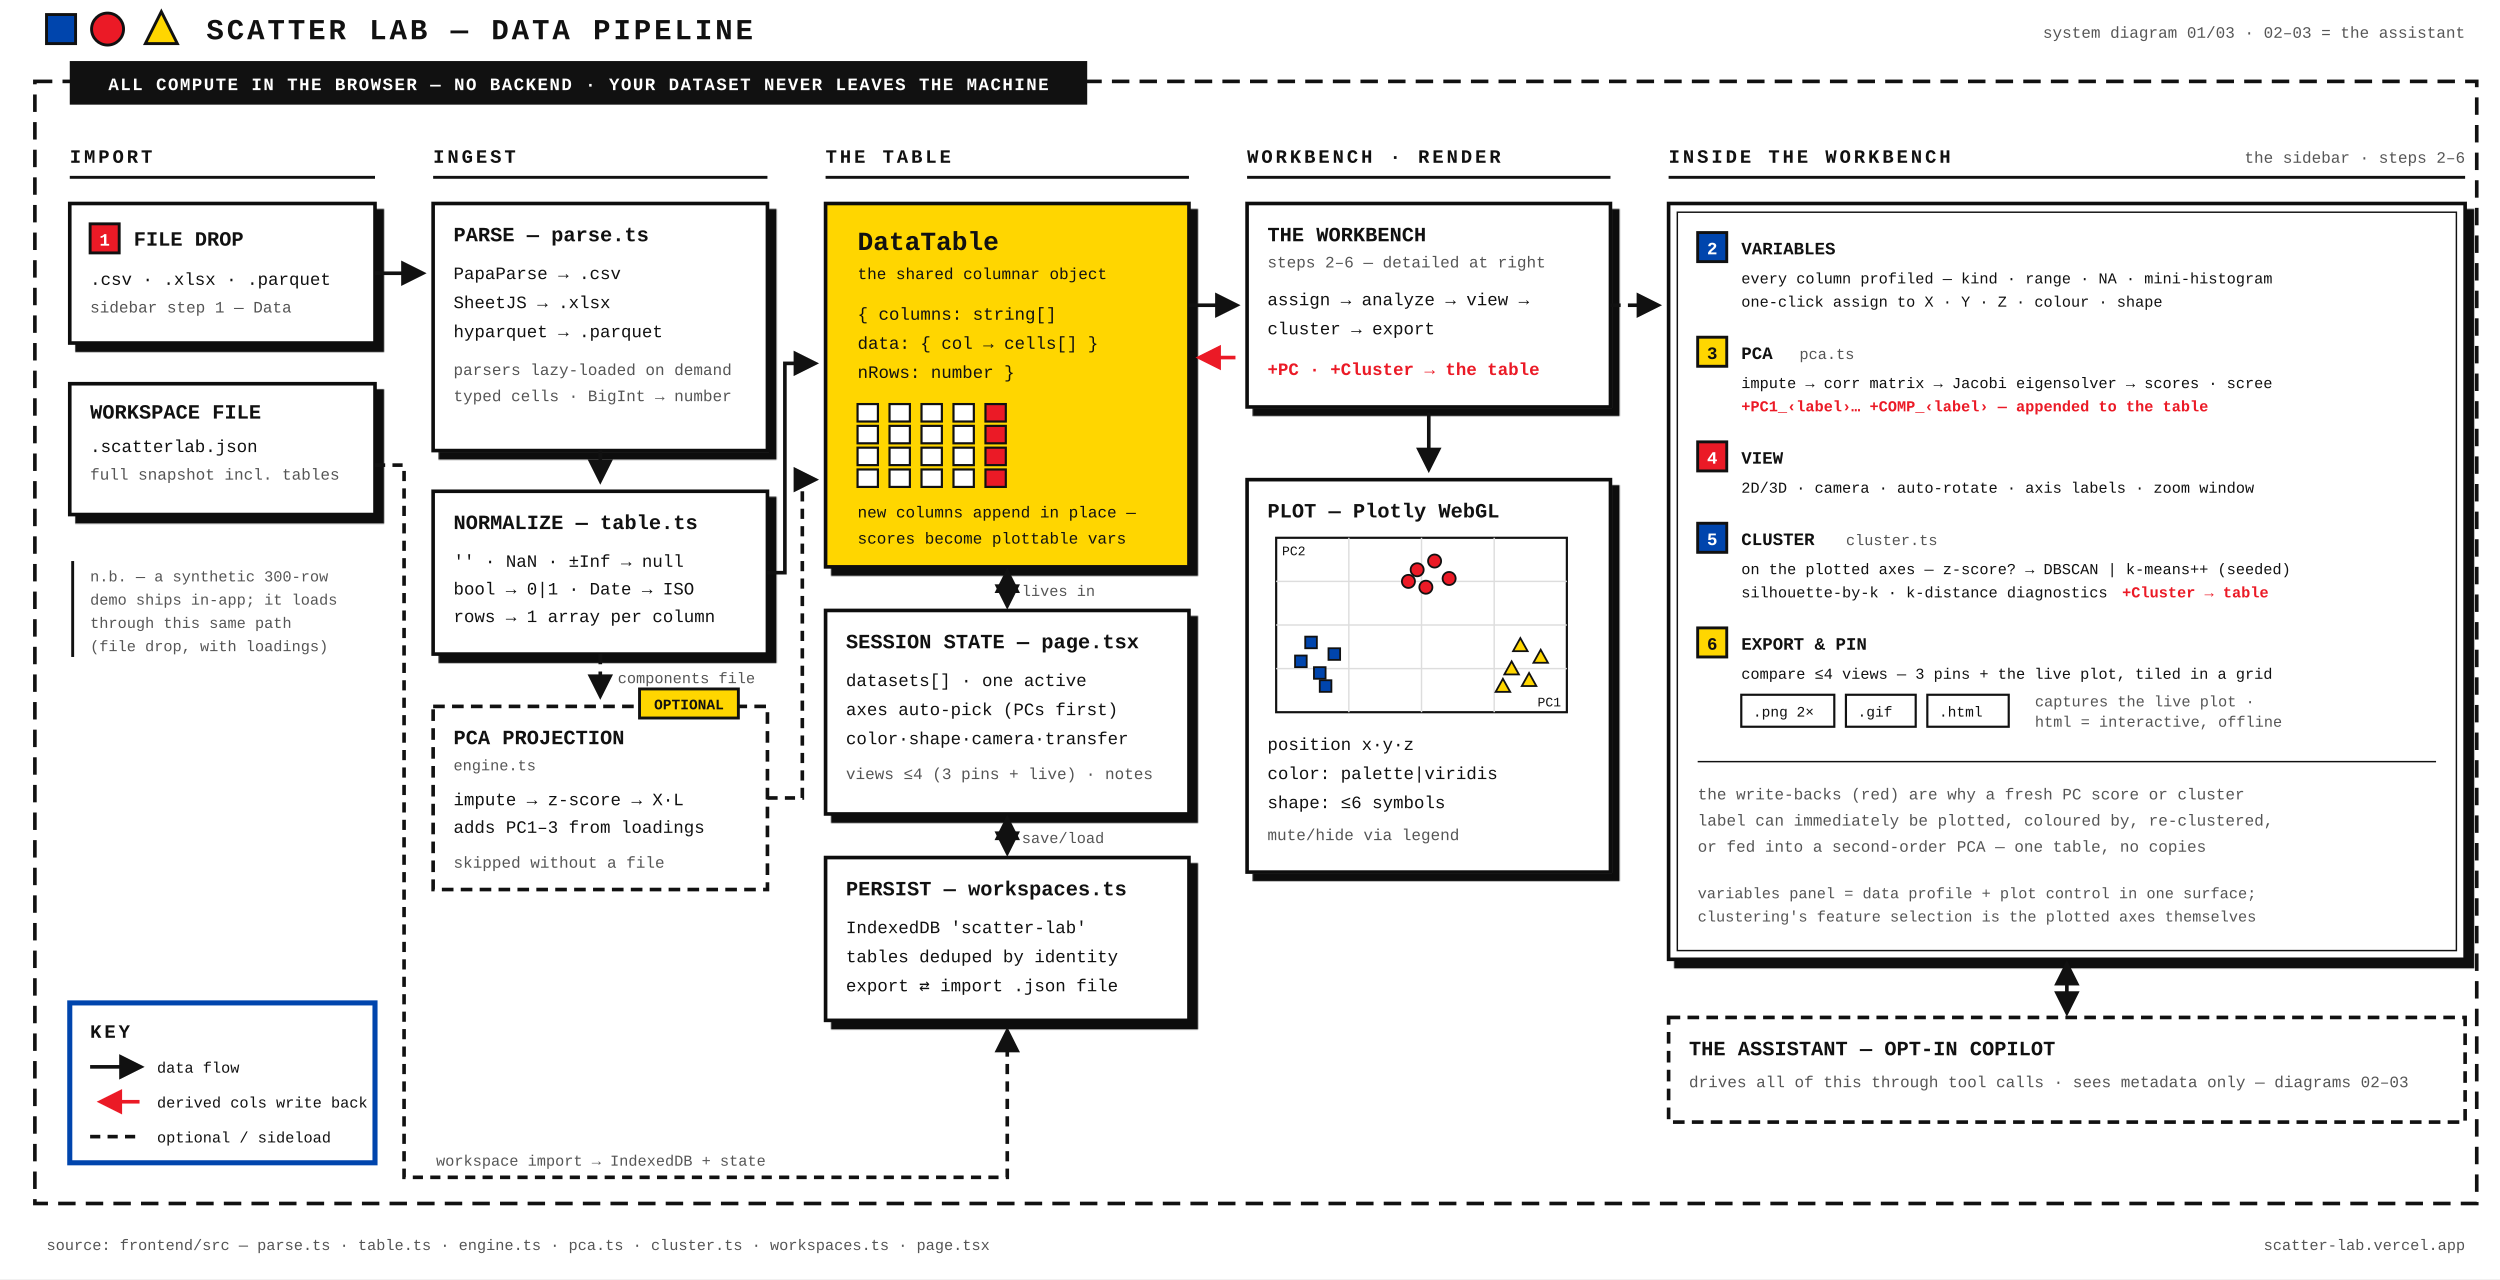
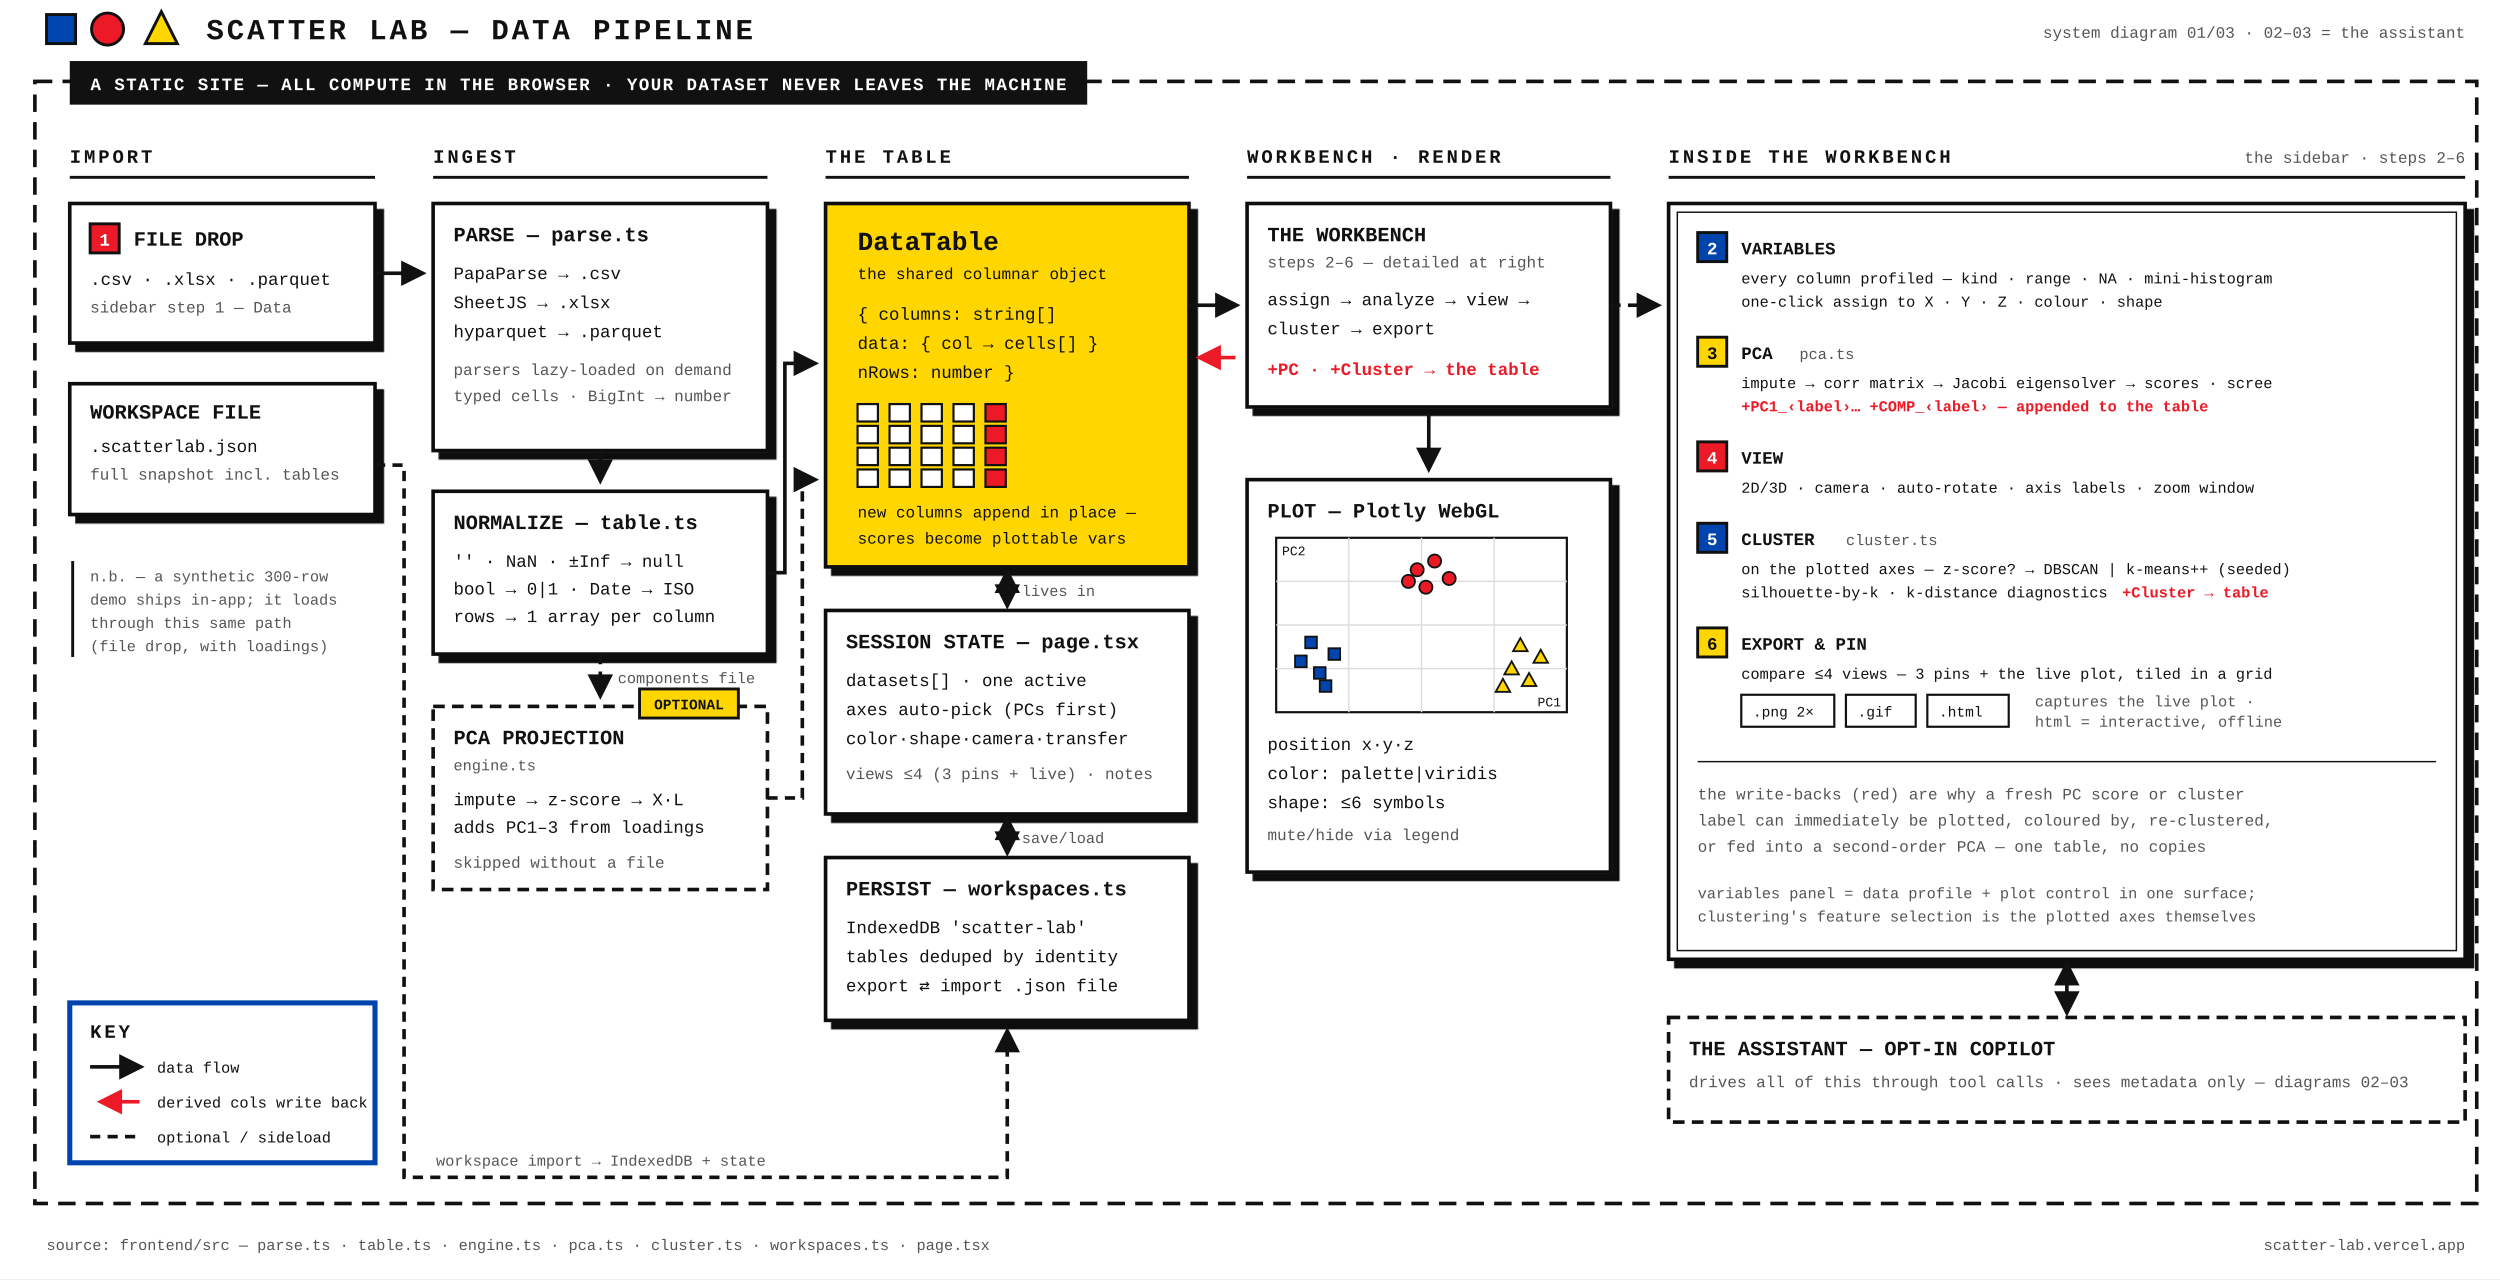
<svg xmlns="http://www.w3.org/2000/svg" viewBox="0 0 1720 880" font-family="'Courier Prime','Courier New',monospace">
  <defs>
    <filter id="hs" x="-5%" y="-5%" width="115%" height="115%">
      <feDropShadow dx="5" dy="5" stdDeviation="0" flood-color="#111111" flood-opacity="1" />
    </filter>
    <marker id="aB" viewBox="0 0 10 10" refX="8" refY="5" markerWidth="7" markerHeight="7" orient="auto-start-reverse">
      <path d="M0,0 L10,5 L0,10 Z" fill="#111111" />
    </marker>
    <marker id="aR" viewBox="0 0 10 10" refX="8" refY="5" markerWidth="7" markerHeight="7" orient="auto-start-reverse">
      <path d="M0,0 L10,5 L0,10 Z" fill="#EB1A26" />
    </marker>
  </defs>
  <style>
    text { fill:#111111; }
    .wt { fill:#ffffff; }
    .lane { font-size:13px; font-weight:700; letter-spacing:2px; }
    .bt   { font-size:14px; font-weight:700; }
    .bt12 { font-size:12px; font-weight:700; }
    .bt18 { font-size:18px; font-weight:700; }
    .b12  { font-size:12px; }
    .c10  { font-size:10.5px; }
    .n11  { font-size:11px; fill:#555555; }
    .n10  { font-size:10.5px; fill:#555555; }
    .red12{ font-size:12px; font-weight:700; fill:#EB1A26; }
    .red10{ font-size:10.5px; font-weight:700; fill:#EB1A26; }
    .box  { fill:#ffffff; stroke:#111111; stroke-width:2.5; }
    .flow { stroke:#111111; stroke-width:2.5; fill:none; }
    .dash { stroke-dasharray:7 5; }
  </style>
  <rect x="0" y="0" width="1720" height="880" fill="#ffffff" />
  <rect x="32" y="10" width="20" height="20" fill="#0045AD" stroke="#111111" stroke-width="2" />
  <circle cx="74" cy="20" r="11" fill="#EB1A26" stroke="#111111" stroke-width="2" />
  <path d="M100,30 L111,8 L122,30 Z" fill="#FFD600" stroke="#111111" stroke-width="2" />
  <text x="142" y="27" font-size="20" font-weight="700" letter-spacing="2">SCATTER LAB — DATA PIPELINE</text>
  <text x="1696" y="26" text-anchor="end" class="n11">system diagram 01/03 · 02–03 = the assistant</text>
  <rect x="24" y="56" width="1680" height="772" fill="none" stroke="#111111" stroke-width="2.5" stroke-dasharray="12 7" />
  <rect x="48" y="42" width="700" height="30" fill="#111111" />
-   <text x="398" y="62" text-anchor="middle" class="wt" font-size="12" font-weight="700" letter-spacing="1">ALL COMPUTE IN THE BROWSER — NO BACKEND · YOUR DATASET NEVER LEAVES THE MACHINE</text>
+   <text x="398" y="62" text-anchor="middle" class="wt" font-size="12" font-weight="700" letter-spacing="1">A STATIC SITE — ALL COMPUTE IN THE BROWSER · YOUR DATASET NEVER LEAVES THE MACHINE</text>
  <text x="48" y="112" class="lane">IMPORT</text>
  <text x="298" y="112" class="lane">INGEST</text>
  <text x="568" y="112" class="lane">THE TABLE</text>
  <text x="858" y="112" class="lane">WORKBENCH · RENDER</text>
  <text x="1148" y="112" class="lane">INSIDE THE WORKBENCH</text>
  <text x="1696" y="112" text-anchor="end" class="n11">the sidebar · steps 2–6</text>
  <line x1="48" y1="122" x2="258" y2="122" stroke="#111111" stroke-width="2" />
  <line x1="298" y1="122" x2="528" y2="122" stroke="#111111" stroke-width="2" />
  <line x1="568" y1="122" x2="818" y2="122" stroke="#111111" stroke-width="2" />
  <line x1="858" y1="122" x2="1108" y2="122" stroke="#111111" stroke-width="2" />
  <line x1="1148" y1="122" x2="1696" y2="122" stroke="#111111" stroke-width="2" />
  <g id="node-filedrop">
    <rect x="48" y="140" width="210" height="96" class="box" filter="url(#hs)" />
    <rect x="62" y="154" width="20" height="20" fill="#EB1A26" stroke="#111111" stroke-width="2" />
    <text x="72" y="169" text-anchor="middle" class="wt" font-size="12" font-weight="700">1</text>
    <text x="92" y="169" class="bt">FILE DROP</text>
    <text x="62" y="196" class="b12">.csv · .xlsx · .parquet</text>
    <text x="62" y="215" class="n11">sidebar step 1 — Data</text>
  </g>
  <g id="node-workspacefile">
    <rect x="48" y="264" width="210" height="90" class="box" filter="url(#hs)" />
    <text x="62" y="288" class="bt">WORKSPACE FILE</text>
    <text x="62" y="311" class="b12">.scatterlab.json</text>
    <text x="62" y="330" class="n11">full snapshot incl. tables</text>
  </g>
  <g id="note-demo">
    <line x1="50" y1="386" x2="50" y2="452" stroke="#111111" stroke-width="2" />
    <text x="62" y="400" class="n10">n.b. — a synthetic 300-row</text>
    <text x="62" y="416" class="n10">demo ships in-app; it loads</text>
    <text x="62" y="432" class="n10">through this same path</text>
    <text x="62" y="448" class="n10">(file drop, with loadings)</text>
  </g>
  <g id="node-parse">
    <rect x="298" y="140" width="230" height="170" class="box" filter="url(#hs)" />
    <text x="312" y="166" class="bt">PARSE — parse.ts</text>
    <text x="312" y="192" class="b12">PapaParse → .csv</text>
    <text x="312" y="212" class="b12">SheetJS   → .xlsx</text>
    <text x="312" y="232" class="b12">hyparquet → .parquet</text>
    <text x="312" y="258" class="n11">parsers lazy-loaded on demand</text>
    <text x="312" y="276" class="n11">typed cells · BigInt → number</text>
  </g>
  <g id="node-normalize">
    <rect x="298" y="338" width="230" height="112" class="box" filter="url(#hs)" />
    <text x="312" y="364" class="bt">NORMALIZE — table.ts</text>
    <text x="312" y="390" class="b12">'' · NaN · ±Inf → null</text>
    <text x="312" y="409" class="b12">bool → 0|1 · Date → ISO</text>
    <text x="312" y="428" class="b12">rows → 1 array per column</text>
  </g>
  <g id="node-projection">
    <rect x="298" y="486" width="230" height="126" fill="#ffffff" stroke="#111111" stroke-width="2.5" stroke-dasharray="8 5" />
    <rect x="440" y="474" width="68" height="20" fill="#FFD600" stroke="#111111" stroke-width="2" />
    <text x="474" y="488" text-anchor="middle" font-size="10" font-weight="700">OPTIONAL</text>
    <text x="312" y="512" class="bt">PCA PROJECTION</text>
    <text x="312" y="530" class="n10">engine.ts</text>
    <text x="312" y="554" class="b12">impute → z-score → X·L</text>
    <text x="312" y="573" class="b12">adds PC1–3 from loadings</text>
    <text x="312" y="597" class="n11">skipped without a file</text>
  </g>
  <g id="node-hub">
    <rect x="568" y="140" width="250" height="250" fill="#FFD600" stroke="#111111" stroke-width="2.5" filter="url(#hs)" />
    <text x="590" y="172" class="bt18">DataTable</text>
    <text x="590" y="192" font-size="11">the shared columnar object</text>
    <text x="590" y="220" class="b12">{ columns: string[]</text>
    <text x="590" y="240" class="b12">  data: { col → cells[] }</text>
    <text x="590" y="260" class="b12">  nRows: number }</text>
    <g stroke="#111111" stroke-width="1.5">
      <rect x="590" y="278" width="14" height="12" fill="#ffffff" />
      <rect x="590" y="293" width="14" height="12" fill="#ffffff" />
      <rect x="590" y="308" width="14" height="12" fill="#ffffff" />
      <rect x="590" y="323" width="14" height="12" fill="#ffffff" />
      <rect x="612" y="278" width="14" height="12" fill="#ffffff" />
      <rect x="612" y="293" width="14" height="12" fill="#ffffff" />
      <rect x="612" y="308" width="14" height="12" fill="#ffffff" />
      <rect x="612" y="323" width="14" height="12" fill="#ffffff" />
      <rect x="634" y="278" width="14" height="12" fill="#ffffff" />
      <rect x="634" y="293" width="14" height="12" fill="#ffffff" />
      <rect x="634" y="308" width="14" height="12" fill="#ffffff" />
      <rect x="634" y="323" width="14" height="12" fill="#ffffff" />
      <rect x="656" y="278" width="14" height="12" fill="#ffffff" />
      <rect x="656" y="293" width="14" height="12" fill="#ffffff" />
      <rect x="656" y="308" width="14" height="12" fill="#ffffff" />
      <rect x="656" y="323" width="14" height="12" fill="#ffffff" />
      <rect x="678" y="278" width="14" height="12" fill="#EB1A26" />
      <rect x="678" y="293" width="14" height="12" fill="#EB1A26" />
      <rect x="678" y="308" width="14" height="12" fill="#EB1A26" />
      <rect x="678" y="323" width="14" height="12" fill="#EB1A26" />
    </g>
    <text x="590" y="356" font-size="11">new columns append in place —</text>
    <text x="590" y="374" font-size="11">scores become plottable vars</text>
  </g>
  <g id="node-state">
    <rect x="568" y="420" width="250" height="140" class="box" filter="url(#hs)" />
    <text x="582" y="446" class="bt">SESSION STATE — page.tsx</text>
    <text x="582" y="472" class="b12">datasets[] · one active</text>
    <text x="582" y="492" class="b12">axes auto-pick (PCs first)</text>
    <text x="582" y="512" class="b12">color·shape·camera·transfer</text>
    <text x="582" y="536" class="n11">views ≤4 (3 pins + live) · notes</text>
  </g>
  <g id="node-persist">
    <rect x="568" y="590" width="250" height="112" class="box" filter="url(#hs)" />
    <text x="582" y="616" class="bt">PERSIST — workspaces.ts</text>
    <text x="582" y="642" class="b12">IndexedDB 'scatter-lab'</text>
    <text x="582" y="662" class="b12">tables deduped by identity</text>
    <text x="582" y="682" class="b12">export ⇄ import .json file</text>
  </g>
  <g id="node-workbench">
    <rect x="858" y="140" width="250" height="140" class="box" filter="url(#hs)" />
    <text x="872" y="166" class="bt">THE WORKBENCH</text>
    <text x="872" y="184" class="n11">steps 2–6 — detailed at right</text>
    <text x="872" y="210" class="b12">assign → analyze → view →</text>
    <text x="872" y="230" class="b12">cluster → export</text>
    <text x="872" y="258" class="red12">+PC · +Cluster → the table</text>
  </g>
  <g id="node-plot">
    <rect x="858" y="330" width="250" height="270" class="box" filter="url(#hs)" />
    <text x="872" y="356" class="bt">PLOT — Plotly WebGL</text>
    <rect x="878" y="370" width="200" height="120" fill="#ffffff" stroke="#111111" stroke-width="1.5" />
    <g stroke="#dddddd" stroke-width="1">
      <line x1="928" y1="370" x2="928" y2="490" />
      <line x1="978" y1="370" x2="978" y2="490" />
      <line x1="1028" y1="370" x2="1028" y2="490" />
      <line x1="878" y1="400" x2="1078" y2="400" />
      <line x1="878" y1="430" x2="1078" y2="430" />
      <line x1="878" y1="460" x2="1078" y2="460" />
    </g>
    <g fill="#0045AD" stroke="#111111" stroke-width="1.25">
      <rect x="891" y="451" width="8" height="8" />
      <rect x="904" y="459" width="8" height="8" />
      <rect x="898" y="438" width="8" height="8" />
      <rect x="914" y="446" width="8" height="8" />
      <rect x="908" y="468" width="8" height="8" />
    </g>
    <g fill="#EB1A26" stroke="#111111" stroke-width="1.25">
      <circle cx="975" cy="392" r="4.5" />
      <circle cx="987" cy="386" r="4.5" />
      <circle cx="981" cy="404" r="4.5" />
      <circle cx="997" cy="398" r="4.5" />
      <circle cx="969" cy="400" r="4.5" />
    </g>
    <g fill="#FFD600" stroke="#111111" stroke-width="1.25">
      <path d="M1035,464 L1040,455 L1045,464 Z" />
      <path d="M1047,472 L1052,463 L1057,472 Z" />
      <path d="M1041,448 L1046,439 L1051,448 Z" />
      <path d="M1055,456 L1060,447 L1065,456 Z" />
      <path d="M1029,476 L1034,467 L1039,476 Z" />
    </g>
    <text x="1074" y="486" text-anchor="end" font-size="9" fill="#555555">PC1</text>
    <text x="882" y="382" font-size="9" fill="#555555">PC2</text>
    <text x="872" y="516" class="b12">position x·y·z</text>
    <text x="872" y="536" class="b12">color: palette|viridis</text>
    <text x="872" y="556" class="b12">shape: ≤6 symbols</text>
    <text x="872" y="578" class="n11">mute/hide via legend</text>
  </g>
  <g id="node-key">
    <rect x="48" y="690" width="210" height="110" fill="#ffffff" stroke="#0045AD" stroke-width="3.5" />
    <text x="62" y="714" font-size="13" font-weight="700" letter-spacing="2">KEY</text>
    <line x1="62" y1="734" x2="96" y2="734" class="flow" marker-end="url(#aB)" />
    <text x="108" y="738" font-size="10.5">data flow</text>
    <line x1="96" y1="758" x2="70" y2="758" stroke="#EB1A26" stroke-width="2.5" marker-end="url(#aR)" />
    <text x="108" y="762" font-size="10.5">derived cols write back</text>
    <line x1="62" y1="782" x2="96" y2="782" class="flow dash" />
    <text x="108" y="786" font-size="10.5">optional / sideload</text>
  </g>
  <g id="node-detail">
    <rect x="1148" y="140" width="548" height="520" class="box" filter="url(#hs)" />
    <rect x="1154" y="146" width="536" height="508" fill="none" stroke="#111111" stroke-width="1" />
    <rect x="1168" y="160" width="20" height="20" fill="#0045AD" stroke="#111111" stroke-width="2" />
    <text x="1178" y="175" text-anchor="middle" class="wt" font-size="12" font-weight="700">2</text>
    <text x="1198" y="175" class="bt12">VARIABLES</text>
    <text x="1198" y="195" class="c10">every column profiled — kind · range · NA · mini-histogram</text>
    <text x="1198" y="211" class="c10">one-click assign to X · Y · Z · colour · shape</text>
    <rect x="1168" y="232" width="20" height="20" fill="#FFD600" stroke="#111111" stroke-width="2" />
    <text x="1178" y="247" text-anchor="middle" font-size="12" font-weight="700">3</text>
    <text x="1198" y="247" class="bt12">PCA</text>
    <text x="1238" y="247" class="n10">pca.ts</text>
    <text x="1198" y="267" class="c10">impute → corr matrix → Jacobi eigensolver → scores · scree</text>
    <text x="1198" y="283" class="red10">+PC1_‹label›… +COMP_‹label› — appended to the table</text>
    <rect x="1168" y="304" width="20" height="20" fill="#EB1A26" stroke="#111111" stroke-width="2" />
    <text x="1178" y="319" text-anchor="middle" class="wt" font-size="12" font-weight="700">4</text>
    <text x="1198" y="319" class="bt12">VIEW</text>
    <text x="1198" y="339" class="c10">2D/3D · camera · auto-rotate · axis labels · zoom window</text>
    <rect x="1168" y="360" width="20" height="20" fill="#0045AD" stroke="#111111" stroke-width="2" />
    <text x="1178" y="375" text-anchor="middle" class="wt" font-size="12" font-weight="700">5</text>
    <text x="1198" y="375" class="bt12">CLUSTER</text>
    <text x="1270" y="375" class="n10">cluster.ts</text>
    <text x="1198" y="395" class="c10">on the plotted axes — z-score? → DBSCAN | k-means++ (seeded)</text>
    <text x="1198" y="411" class="c10">silhouette-by-k · k-distance diagnostics</text>
    <text x="1460" y="411" class="red10">+Cluster → table</text>
    <rect x="1168" y="432" width="20" height="20" fill="#FFD600" stroke="#111111" stroke-width="2" />
    <text x="1178" y="447" text-anchor="middle" font-size="12" font-weight="700">6</text>
    <text x="1198" y="447" class="bt12">EXPORT &amp; PIN</text>
    <text x="1198" y="467" class="c10">compare ≤4 views — 3 pins + the live plot, tiled in a grid</text>
    <rect x="1198" y="478" width="64" height="22" fill="#ffffff" stroke="#111111" stroke-width="1.5" />
    <text x="1206" y="493" font-size="10">.png 2×</text>
    <rect x="1270" y="478" width="48" height="22" fill="#ffffff" stroke="#111111" stroke-width="1.5" />
    <text x="1278" y="493" font-size="10">.gif</text>
    <rect x="1326" y="478" width="56" height="22" fill="#ffffff" stroke="#111111" stroke-width="1.5" />
    <text x="1334" y="493" font-size="10">.html</text>
    <text x="1400" y="486" class="n10">captures the live plot ·</text>
    <text x="1400" y="500" class="n10">html = interactive, offline</text>
    <line x1="1168" y1="524" x2="1676" y2="524" stroke="#111111" stroke-width="1" />
    <text x="1168" y="550" class="n11">the write-backs (red) are why a fresh PC score or cluster</text>
    <text x="1168" y="568" class="n11">label can immediately be plotted, coloured by, re-clustered,</text>
    <text x="1168" y="586" class="n11">or fed into a second-order PCA — one table, no copies</text>
    <text x="1168" y="618" class="n10">variables panel = data profile + plot control in one surface;</text>
    <text x="1168" y="634" class="n10">clustering's feature selection is the plotted axes themselves</text>
  </g>
  <g id="node-assistant">
    <rect x="1148" y="700" width="548" height="72" fill="#ffffff" stroke="#111111" stroke-width="2.5" stroke-dasharray="8 5" />
    <text x="1162" y="726" class="bt">THE ASSISTANT — OPT-IN COPILOT</text>
    <text x="1162" y="748" class="n11">drives all of this through tool calls · sees metadata only — diagrams 02–03</text>
  </g>
  <line x1="1422" y1="664" x2="1422" y2="696" class="flow dash" marker-start="url(#aB)" marker-end="url(#aB)" />
  <path d="M258,188 H290" class="flow" marker-end="url(#aB)" />
  <path d="M258,320 H278 V810 H693 V710" class="flow dash" marker-end="url(#aB)" />
  <text x="300" y="802" class="n10">workspace import → IndexedDB + state</text>
  <path d="M413,310 V330" class="flow" marker-end="url(#aB)" />
  <path d="M528,394 H540 V250 H560" class="flow" marker-end="url(#aB)" />
  <path d="M413,450 V478" class="flow dash" marker-end="url(#aB)" />
  <text x="425" y="470" class="n10">components file</text>
  <path d="M528,549 H552 V330 H560" class="flow dash" marker-end="url(#aB)" />
  <line x1="693" y1="394" x2="693" y2="416" class="flow" marker-start="url(#aB)" marker-end="url(#aB)" />
  <text x="703" y="410" class="n10">lives in</text>
  <line x1="693" y1="564" x2="693" y2="586" class="flow" marker-start="url(#aB)" marker-end="url(#aB)" />
  <text x="703" y="580" class="n10">save/load</text>
  <path d="M818,210 H850" class="flow" marker-end="url(#aB)" />
  <path d="M850,246 H826" stroke="#EB1A26" stroke-width="2.5" fill="none" marker-end="url(#aR)" />
  <path d="M983,284 V322" class="flow" marker-end="url(#aB)" />
  <path d="M1108,210 H1140" class="flow dash" marker-end="url(#aB)" />
  <text x="32" y="860" class="n10">source: frontend/src — parse.ts · table.ts · engine.ts · pca.ts · cluster.ts · workspaces.ts · page.tsx</text>
  <text x="1696" y="860" text-anchor="end" class="n10">scatter-lab.vercel.app</text>
</svg>
